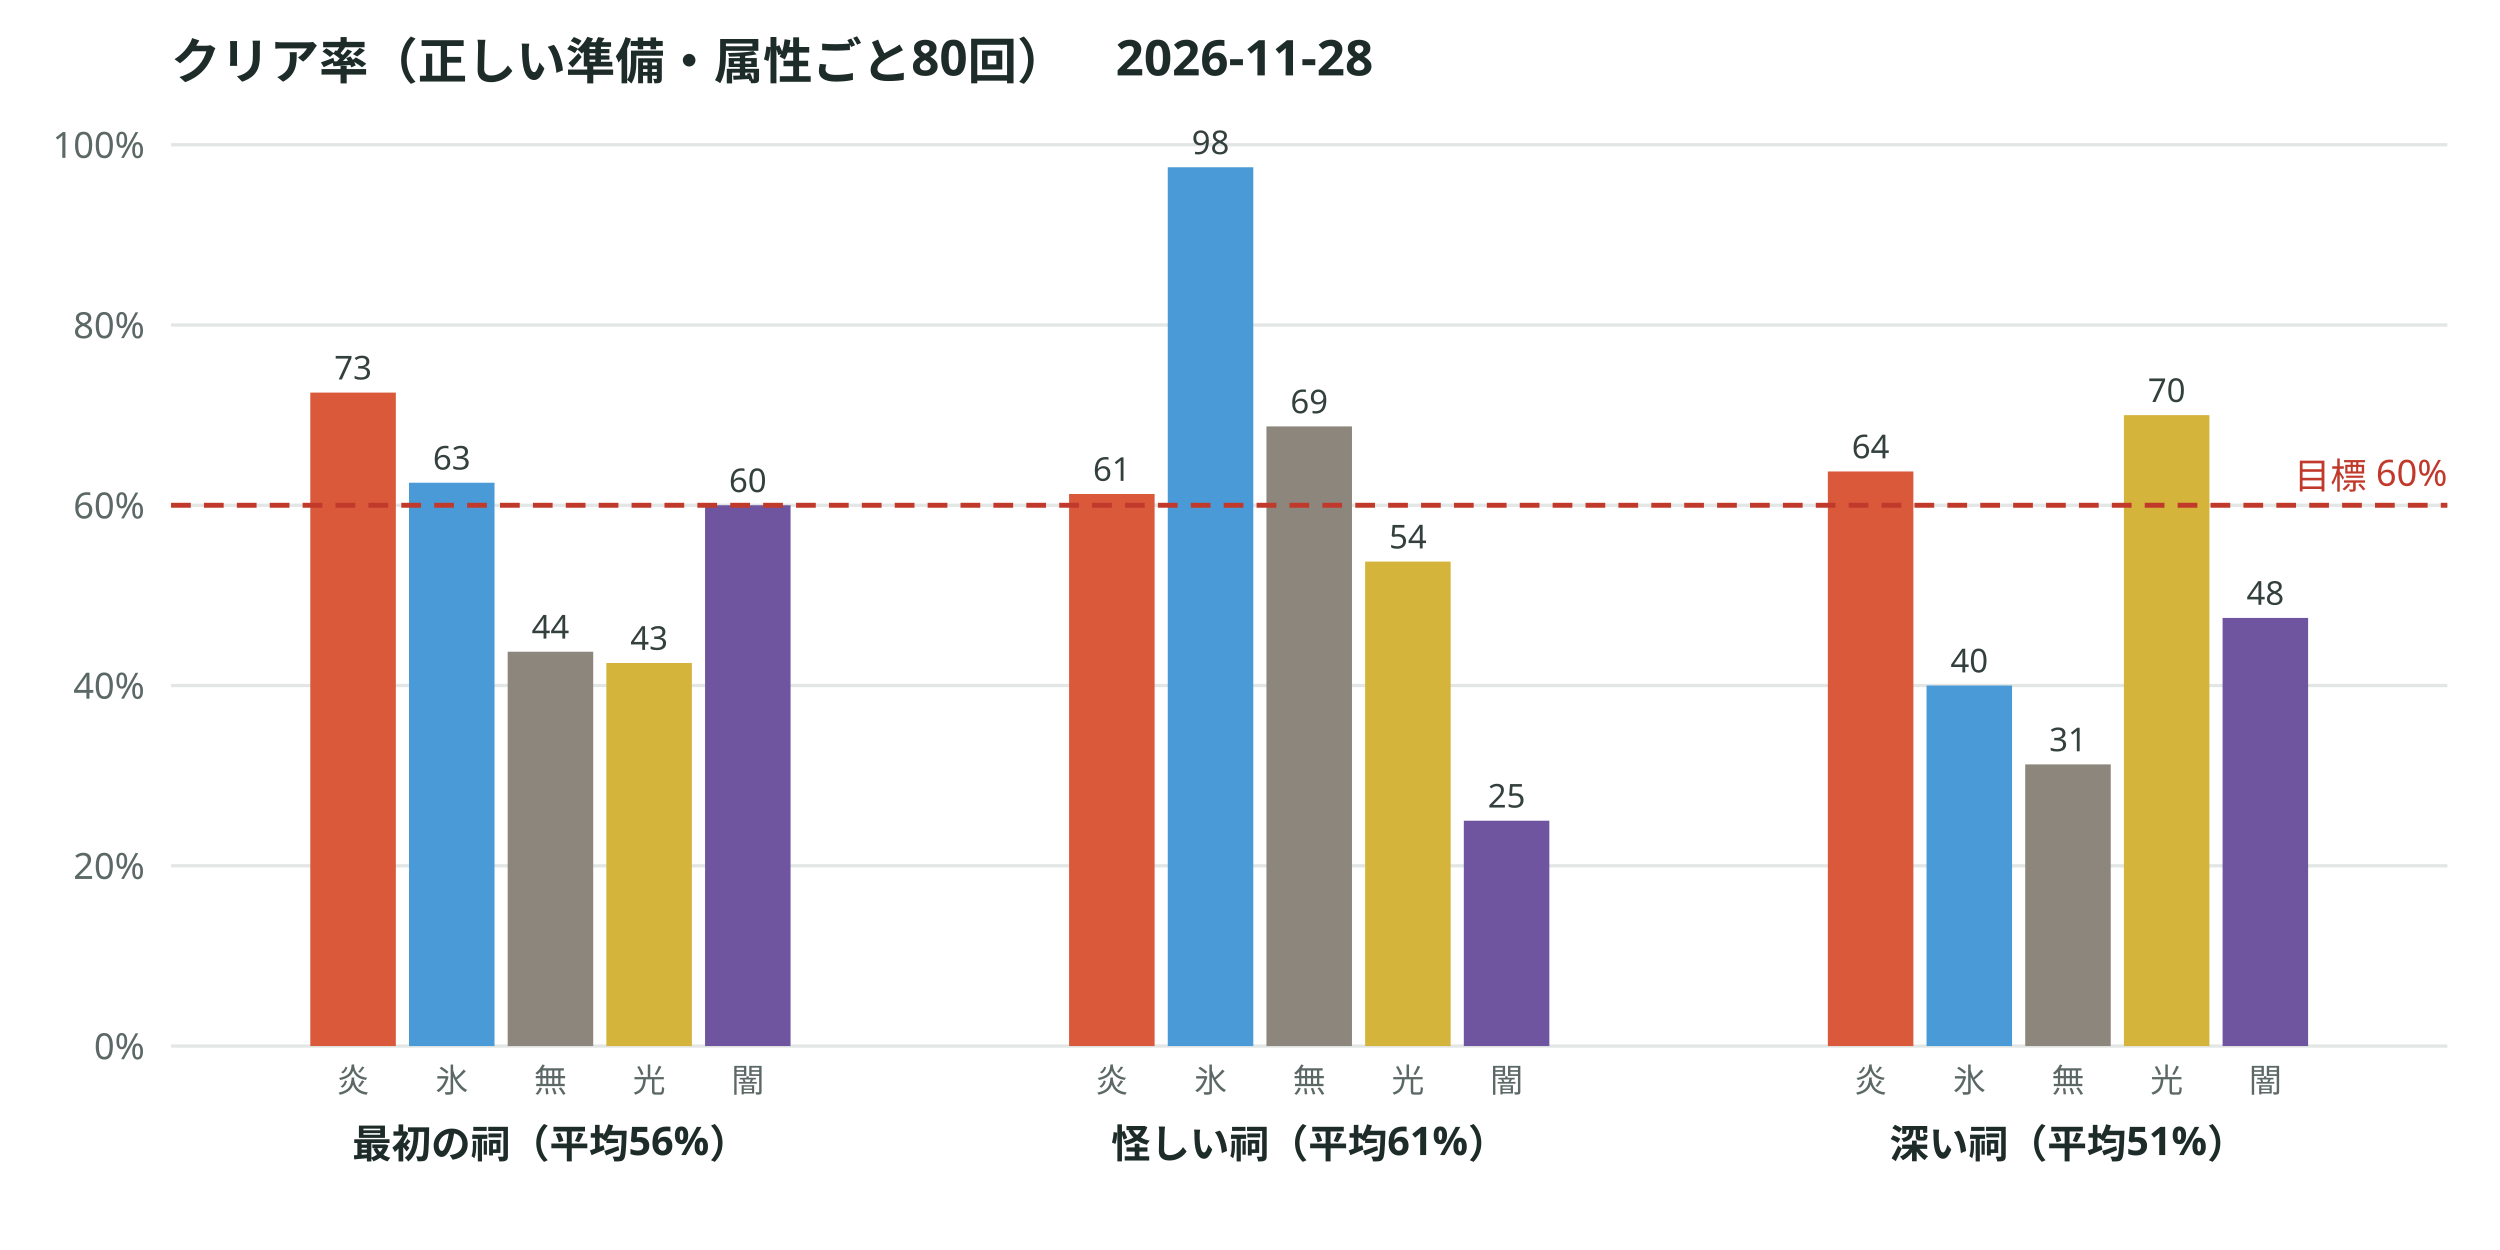
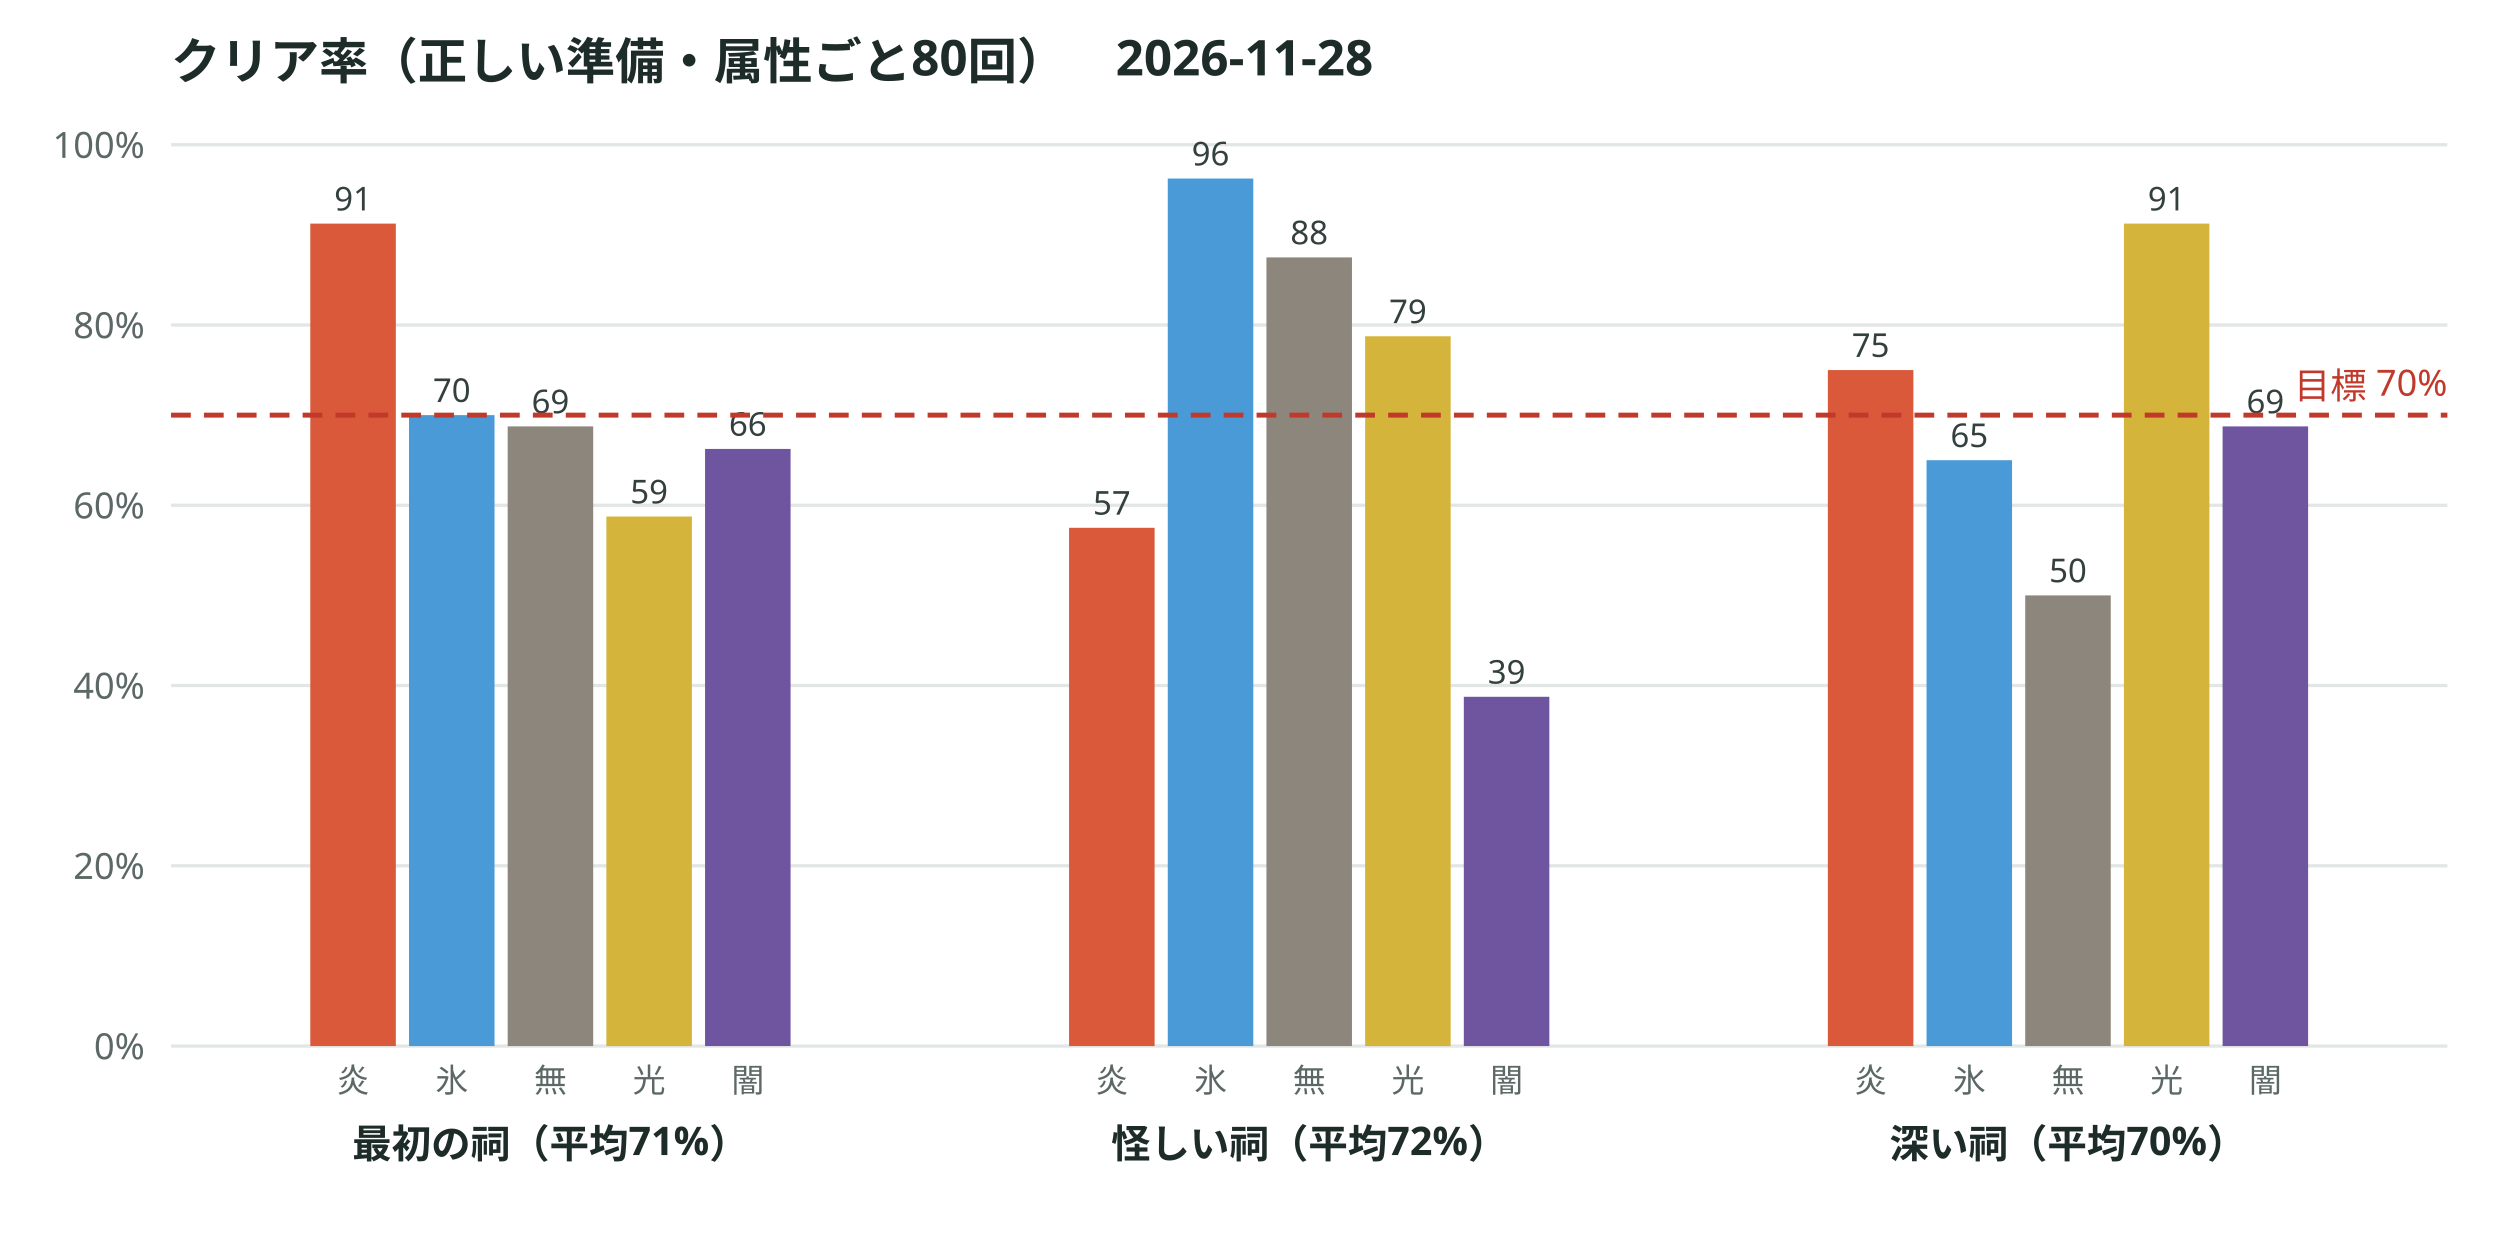
<svg xmlns="http://www.w3.org/2000/svg" viewBox="0 0 760 380" width="760" height="380" role="img" aria-label="ダンジョンごと・属性ごとのクリア率（2026-11-28）" font-family="system-ui, 'Hiragino Sans', 'Noto Sans JP', sans-serif">
  <rect width="760" height="380" fill="#ffffff" />
  <text x="52" y="24" font-size="15" font-weight="700" fill="#1d2b29">クリア率（正しい準備・属性ごと80回）　2026-11-28</text>
  <line x1="52" y1="318" x2="744" y2="318" stroke="#e2e6e4" />
  <text x="44" y="322" font-size="11" text-anchor="end" fill="#5b6866">0%</text>
  <line x1="52" y1="263.2" x2="744" y2="263.2" stroke="#e2e6e4" />
  <text x="44" y="267.2" font-size="11" text-anchor="end" fill="#5b6866">20%</text>
  <line x1="52" y1="208.4" x2="744" y2="208.4" stroke="#e2e6e4" />
  <text x="44" y="212.4" font-size="11" text-anchor="end" fill="#5b6866">40%</text>
  <line x1="52" y1="153.6" x2="744" y2="153.6" stroke="#e2e6e4" />
  <text x="44" y="157.6" font-size="11" text-anchor="end" fill="#5b6866">60%</text>
  <line x1="52" y1="98.8" x2="744" y2="98.8" stroke="#e2e6e4" />
  <text x="44" y="102.8" font-size="11" text-anchor="end" fill="#5b6866">80%</text>
  <line x1="52" y1="44" x2="744" y2="44" stroke="#e2e6e4" />
  <text x="44" y="48" font-size="11" text-anchor="end" fill="#5b6866">100%</text>
-   <rect x="94.333" y="119.35" width="26" height="198.65" fill="#d9593a" />
-   <text x="107.333" y="115.35" font-size="10" text-anchor="middle" fill="#33403e">73</text>
+   <rect x="94.333" y="67.975" width="26" height="250.025" fill="#d9593a" />
+   <text x="107.333" y="63.975" font-size="10" text-anchor="middle" fill="#33403e">91</text>
  <text x="107.333" y="332" font-size="10" text-anchor="middle" fill="#5b6866">炎</text>
-   <rect x="124.333" y="146.75" width="26" height="171.25" fill="#4a9ad8" />
-   <text x="137.333" y="142.75" font-size="10" text-anchor="middle" fill="#33403e">63</text>
+   <rect x="124.333" y="126.2" width="26" height="191.8" fill="#4a9ad8" />
+   <text x="137.333" y="122.2" font-size="10" text-anchor="middle" fill="#33403e">70</text>
  <text x="137.333" y="332" font-size="10" text-anchor="middle" fill="#5b6866">氷</text>
-   <rect x="154.333" y="198.125" width="26" height="119.875" fill="#8c867c" />
-   <text x="167.333" y="194.125" font-size="10" text-anchor="middle" fill="#33403e">44</text>
+   <rect x="154.333" y="129.625" width="26" height="188.375" fill="#8c867c" />
+   <text x="167.333" y="125.625" font-size="10" text-anchor="middle" fill="#33403e">69</text>
  <text x="167.333" y="332" font-size="10" text-anchor="middle" fill="#5b6866">無</text>
-   <rect x="184.333" y="201.55" width="26" height="116.45" fill="#d4b43a" />
-   <text x="197.333" y="197.55" font-size="10" text-anchor="middle" fill="#33403e">43</text>
+   <rect x="184.333" y="157.025" width="26" height="160.975" fill="#d4b43a" />
+   <text x="197.333" y="153.025" font-size="10" text-anchor="middle" fill="#33403e">59</text>
  <text x="197.333" y="332" font-size="10" text-anchor="middle" fill="#5b6866">光</text>
-   <rect x="214.333" y="153.6" width="26" height="164.4" fill="#6f55a0" />
-   <text x="227.333" y="149.6" font-size="10" text-anchor="middle" fill="#33403e">60</text>
+   <rect x="214.333" y="136.475" width="26" height="181.525" fill="#6f55a0" />
+   <text x="227.333" y="132.475" font-size="10" text-anchor="middle" fill="#33403e">66</text>
  <text x="227.333" y="332" font-size="10" text-anchor="middle" fill="#5b6866">闇</text>
-   <text x="167.333" y="352" font-size="12" font-weight="700" text-anchor="middle" fill="#1d2b29">最初の祠（平均56%）</text>
-   <rect x="325" y="150.175" width="26" height="167.825" fill="#d9593a" />
-   <text x="338" y="146.175" font-size="10" text-anchor="middle" fill="#33403e">61</text>
+   <text x="167.333" y="352" font-size="12" font-weight="700" text-anchor="middle" fill="#1d2b29">最初の祠（平均71%）</text>
+   <rect x="325" y="160.45" width="26" height="157.55" fill="#d9593a" />
+   <text x="338" y="156.45" font-size="10" text-anchor="middle" fill="#33403e">57</text>
  <text x="338" y="332" font-size="10" text-anchor="middle" fill="#5b6866">炎</text>
-   <rect x="355" y="50.85" width="26" height="267.15" fill="#4a9ad8" />
-   <text x="368" y="46.85" font-size="10" text-anchor="middle" fill="#33403e">98</text>
+   <rect x="355" y="54.275" width="26" height="263.725" fill="#4a9ad8" />
+   <text x="368" y="50.275" font-size="10" text-anchor="middle" fill="#33403e">96</text>
  <text x="368" y="332" font-size="10" text-anchor="middle" fill="#5b6866">氷</text>
-   <rect x="385" y="129.625" width="26" height="188.375" fill="#8c867c" />
-   <text x="398" y="125.625" font-size="10" text-anchor="middle" fill="#33403e">69</text>
+   <rect x="385" y="78.25" width="26" height="239.75" fill="#8c867c" />
+   <text x="398" y="74.25" font-size="10" text-anchor="middle" fill="#33403e">88</text>
  <text x="398" y="332" font-size="10" text-anchor="middle" fill="#5b6866">無</text>
-   <rect x="415" y="170.725" width="26" height="147.275" fill="#d4b43a" />
-   <text x="428" y="166.725" font-size="10" text-anchor="middle" fill="#33403e">54</text>
+   <rect x="415" y="102.225" width="26" height="215.775" fill="#d4b43a" />
+   <text x="428" y="98.225" font-size="10" text-anchor="middle" fill="#33403e">79</text>
  <text x="428" y="332" font-size="10" text-anchor="middle" fill="#5b6866">光</text>
-   <rect x="445" y="249.5" width="26" height="68.5" fill="#6f55a0" />
-   <text x="458" y="245.5" font-size="10" text-anchor="middle" fill="#33403e">25</text>
+   <rect x="445" y="211.825" width="26" height="106.175" fill="#6f55a0" />
+   <text x="458" y="207.825" font-size="10" text-anchor="middle" fill="#33403e">39</text>
  <text x="458" y="332" font-size="10" text-anchor="middle" fill="#5b6866">闇</text>
-   <text x="398" y="352" font-size="12" font-weight="700" text-anchor="middle" fill="#1d2b29">怪しい祠（平均61%）</text>
-   <rect x="555.667" y="143.325" width="26" height="174.675" fill="#d9593a" />
-   <text x="568.667" y="139.325" font-size="10" text-anchor="middle" fill="#33403e">64</text>
+   <text x="398" y="352" font-size="12" font-weight="700" text-anchor="middle" fill="#1d2b29">怪しい祠（平均72%）</text>
+   <rect x="555.667" y="112.5" width="26" height="205.5" fill="#d9593a" />
+   <text x="568.667" y="108.5" font-size="10" text-anchor="middle" fill="#33403e">75</text>
  <text x="568.667" y="332" font-size="10" text-anchor="middle" fill="#5b6866">炎</text>
-   <rect x="585.667" y="208.4" width="26" height="109.6" fill="#4a9ad8" />
-   <text x="598.667" y="204.4" font-size="10" text-anchor="middle" fill="#33403e">40</text>
+   <rect x="585.667" y="139.9" width="26" height="178.1" fill="#4a9ad8" />
+   <text x="598.667" y="135.9" font-size="10" text-anchor="middle" fill="#33403e">65</text>
  <text x="598.667" y="332" font-size="10" text-anchor="middle" fill="#5b6866">氷</text>
-   <rect x="615.667" y="232.375" width="26" height="85.625" fill="#8c867c" />
-   <text x="628.667" y="228.375" font-size="10" text-anchor="middle" fill="#33403e">31</text>
+   <rect x="615.667" y="181" width="26" height="137" fill="#8c867c" />
+   <text x="628.667" y="177" font-size="10" text-anchor="middle" fill="#33403e">50</text>
  <text x="628.667" y="332" font-size="10" text-anchor="middle" fill="#5b6866">無</text>
-   <rect x="645.667" y="126.2" width="26" height="191.8" fill="#d4b43a" />
-   <text x="658.667" y="122.2" font-size="10" text-anchor="middle" fill="#33403e">70</text>
+   <rect x="645.667" y="67.975" width="26" height="250.025" fill="#d4b43a" />
+   <text x="658.667" y="63.975" font-size="10" text-anchor="middle" fill="#33403e">91</text>
  <text x="658.667" y="332" font-size="10" text-anchor="middle" fill="#5b6866">光</text>
-   <rect x="675.667" y="187.85" width="26" height="130.15" fill="#6f55a0" />
-   <text x="688.667" y="183.85" font-size="10" text-anchor="middle" fill="#33403e">48</text>
+   <rect x="675.667" y="129.625" width="26" height="188.375" fill="#6f55a0" />
+   <text x="688.667" y="125.625" font-size="10" text-anchor="middle" fill="#33403e">69</text>
  <text x="688.667" y="332" font-size="10" text-anchor="middle" fill="#5b6866">闇</text>
-   <text x="628.667" y="352" font-size="12" font-weight="700" text-anchor="middle" fill="#1d2b29">深い祠（平均51%）</text>
-   <line x1="52" y1="153.6" x2="744" y2="153.6" stroke="#c0392b" stroke-width="1.5" stroke-dasharray="6 4" />
-   <text x="744" y="148.6" font-size="11" text-anchor="end" fill="#c0392b">目標 60%</text>
+   <text x="628.667" y="352" font-size="12" font-weight="700" text-anchor="middle" fill="#1d2b29">深い祠（平均70%）</text>
+   <line x1="52" y1="126.2" x2="744" y2="126.2" stroke="#c0392b" stroke-width="1.5" stroke-dasharray="6 4" />
+   <text x="744" y="121.2" font-size="11" text-anchor="end" fill="#c0392b">目標 70%</text>
</svg>
